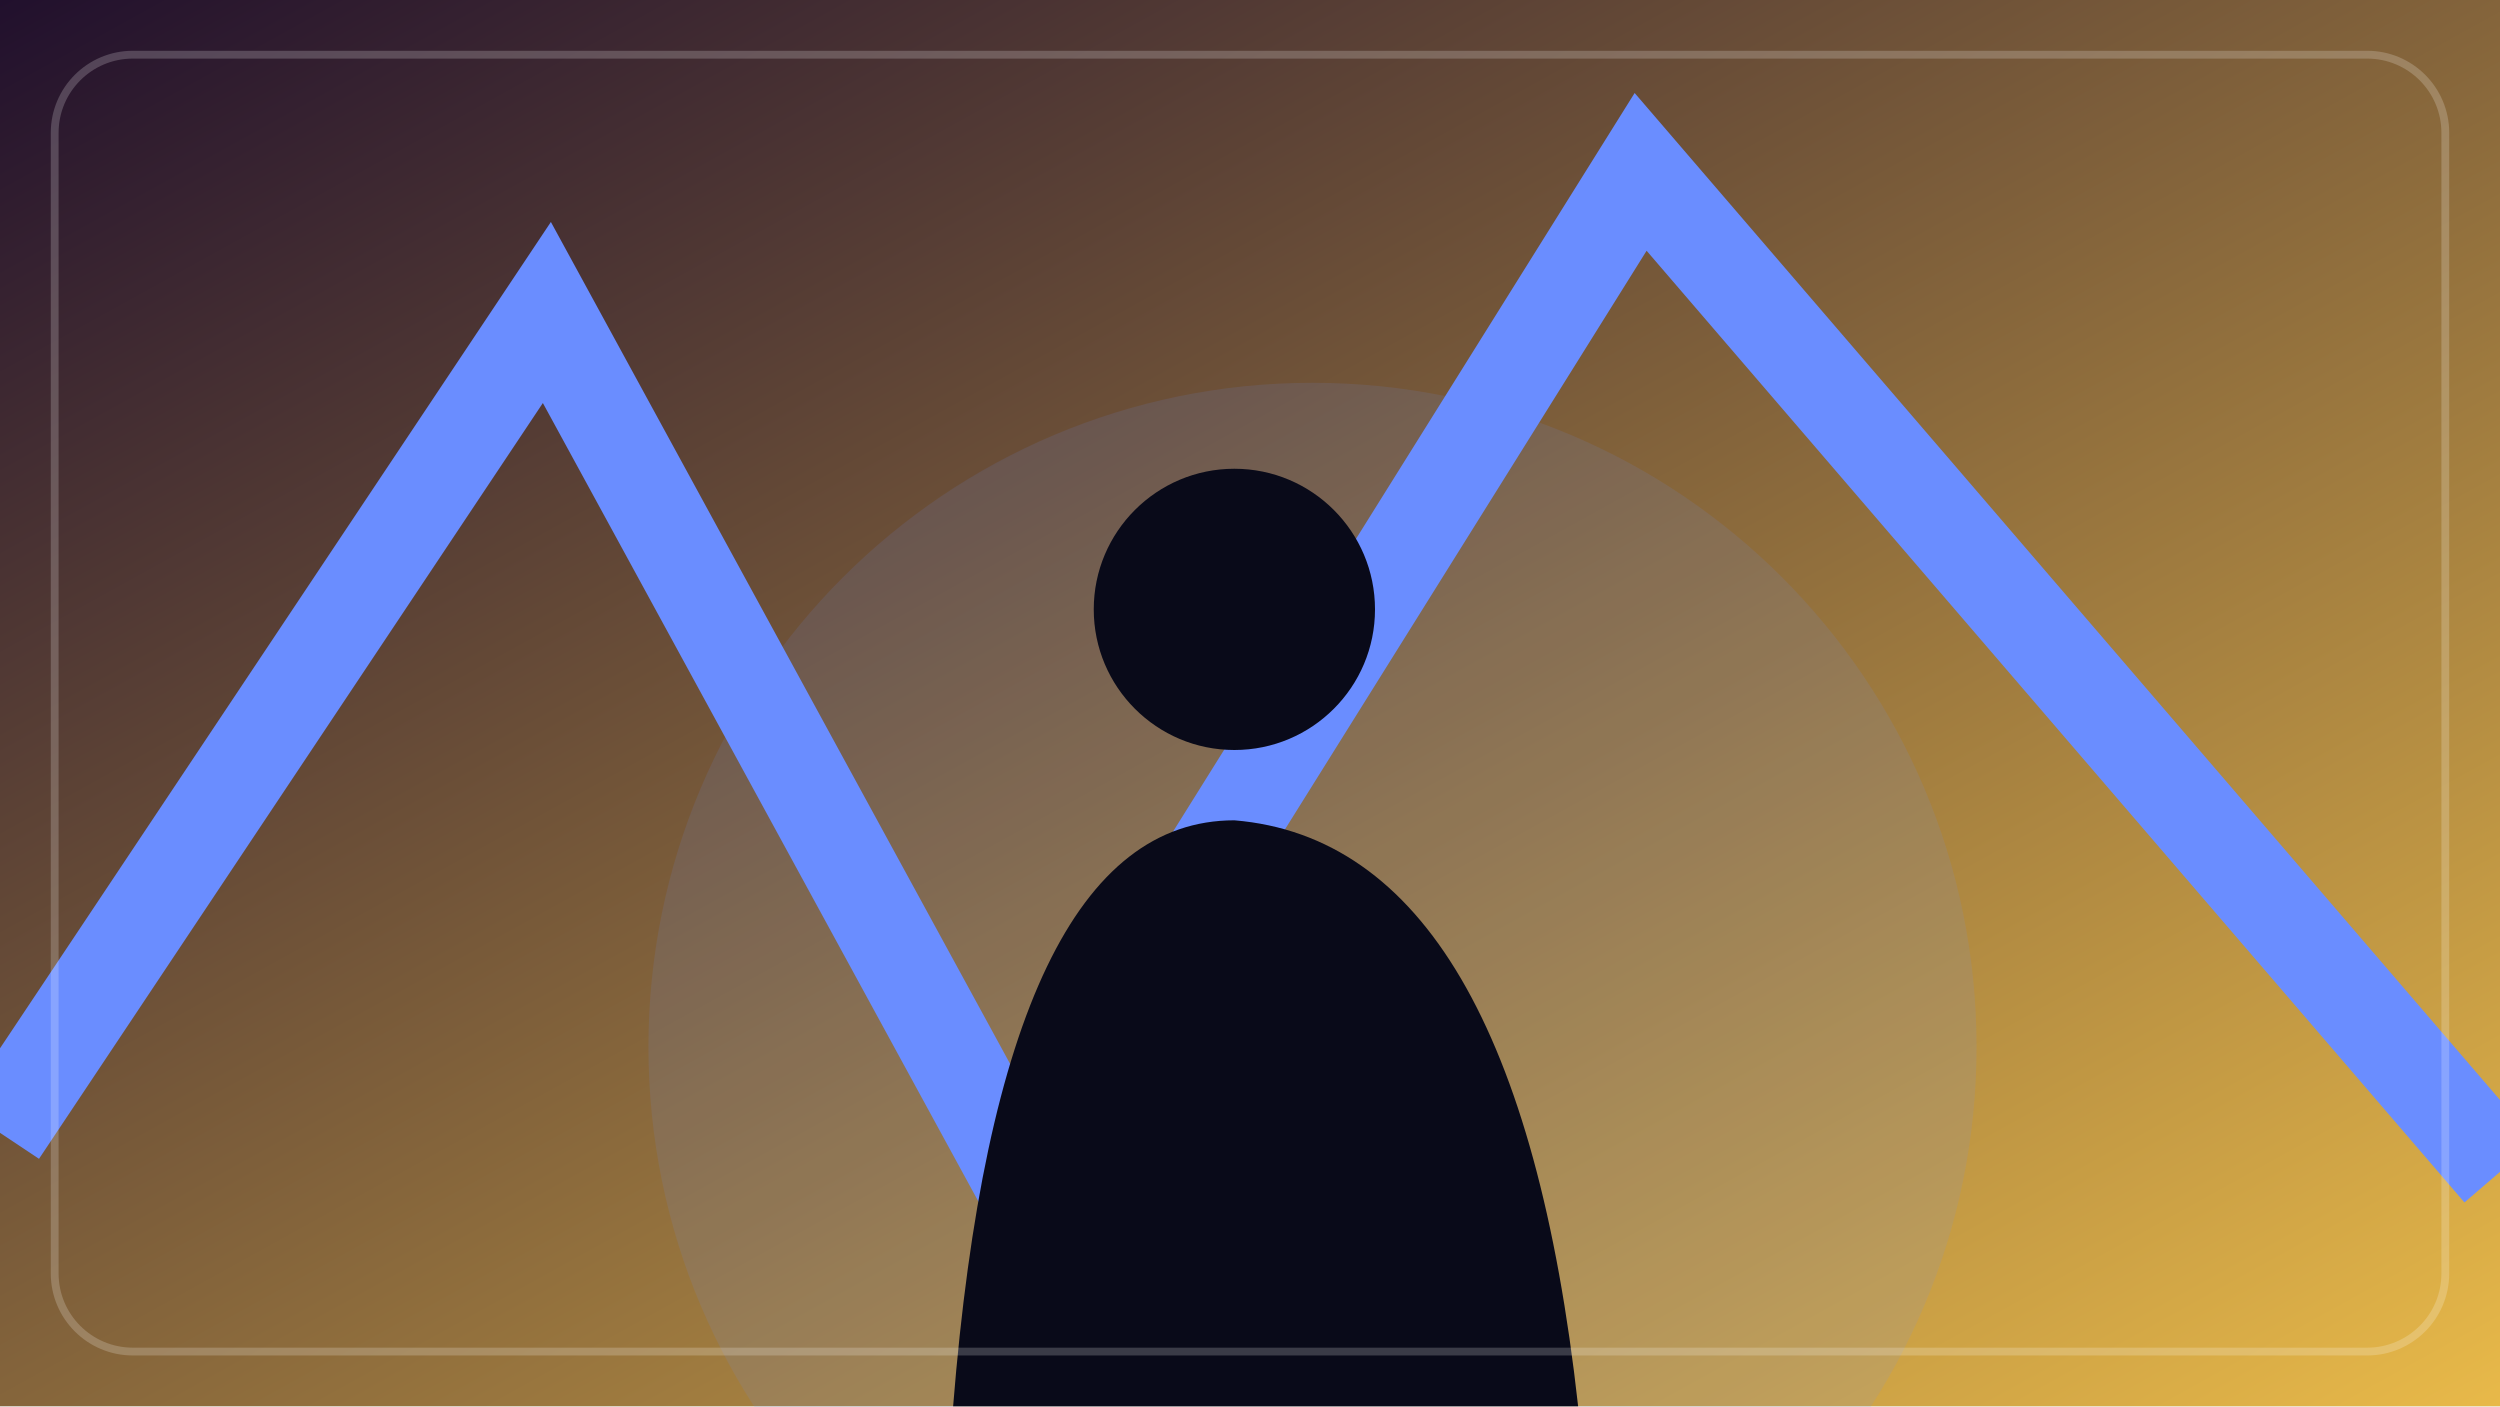
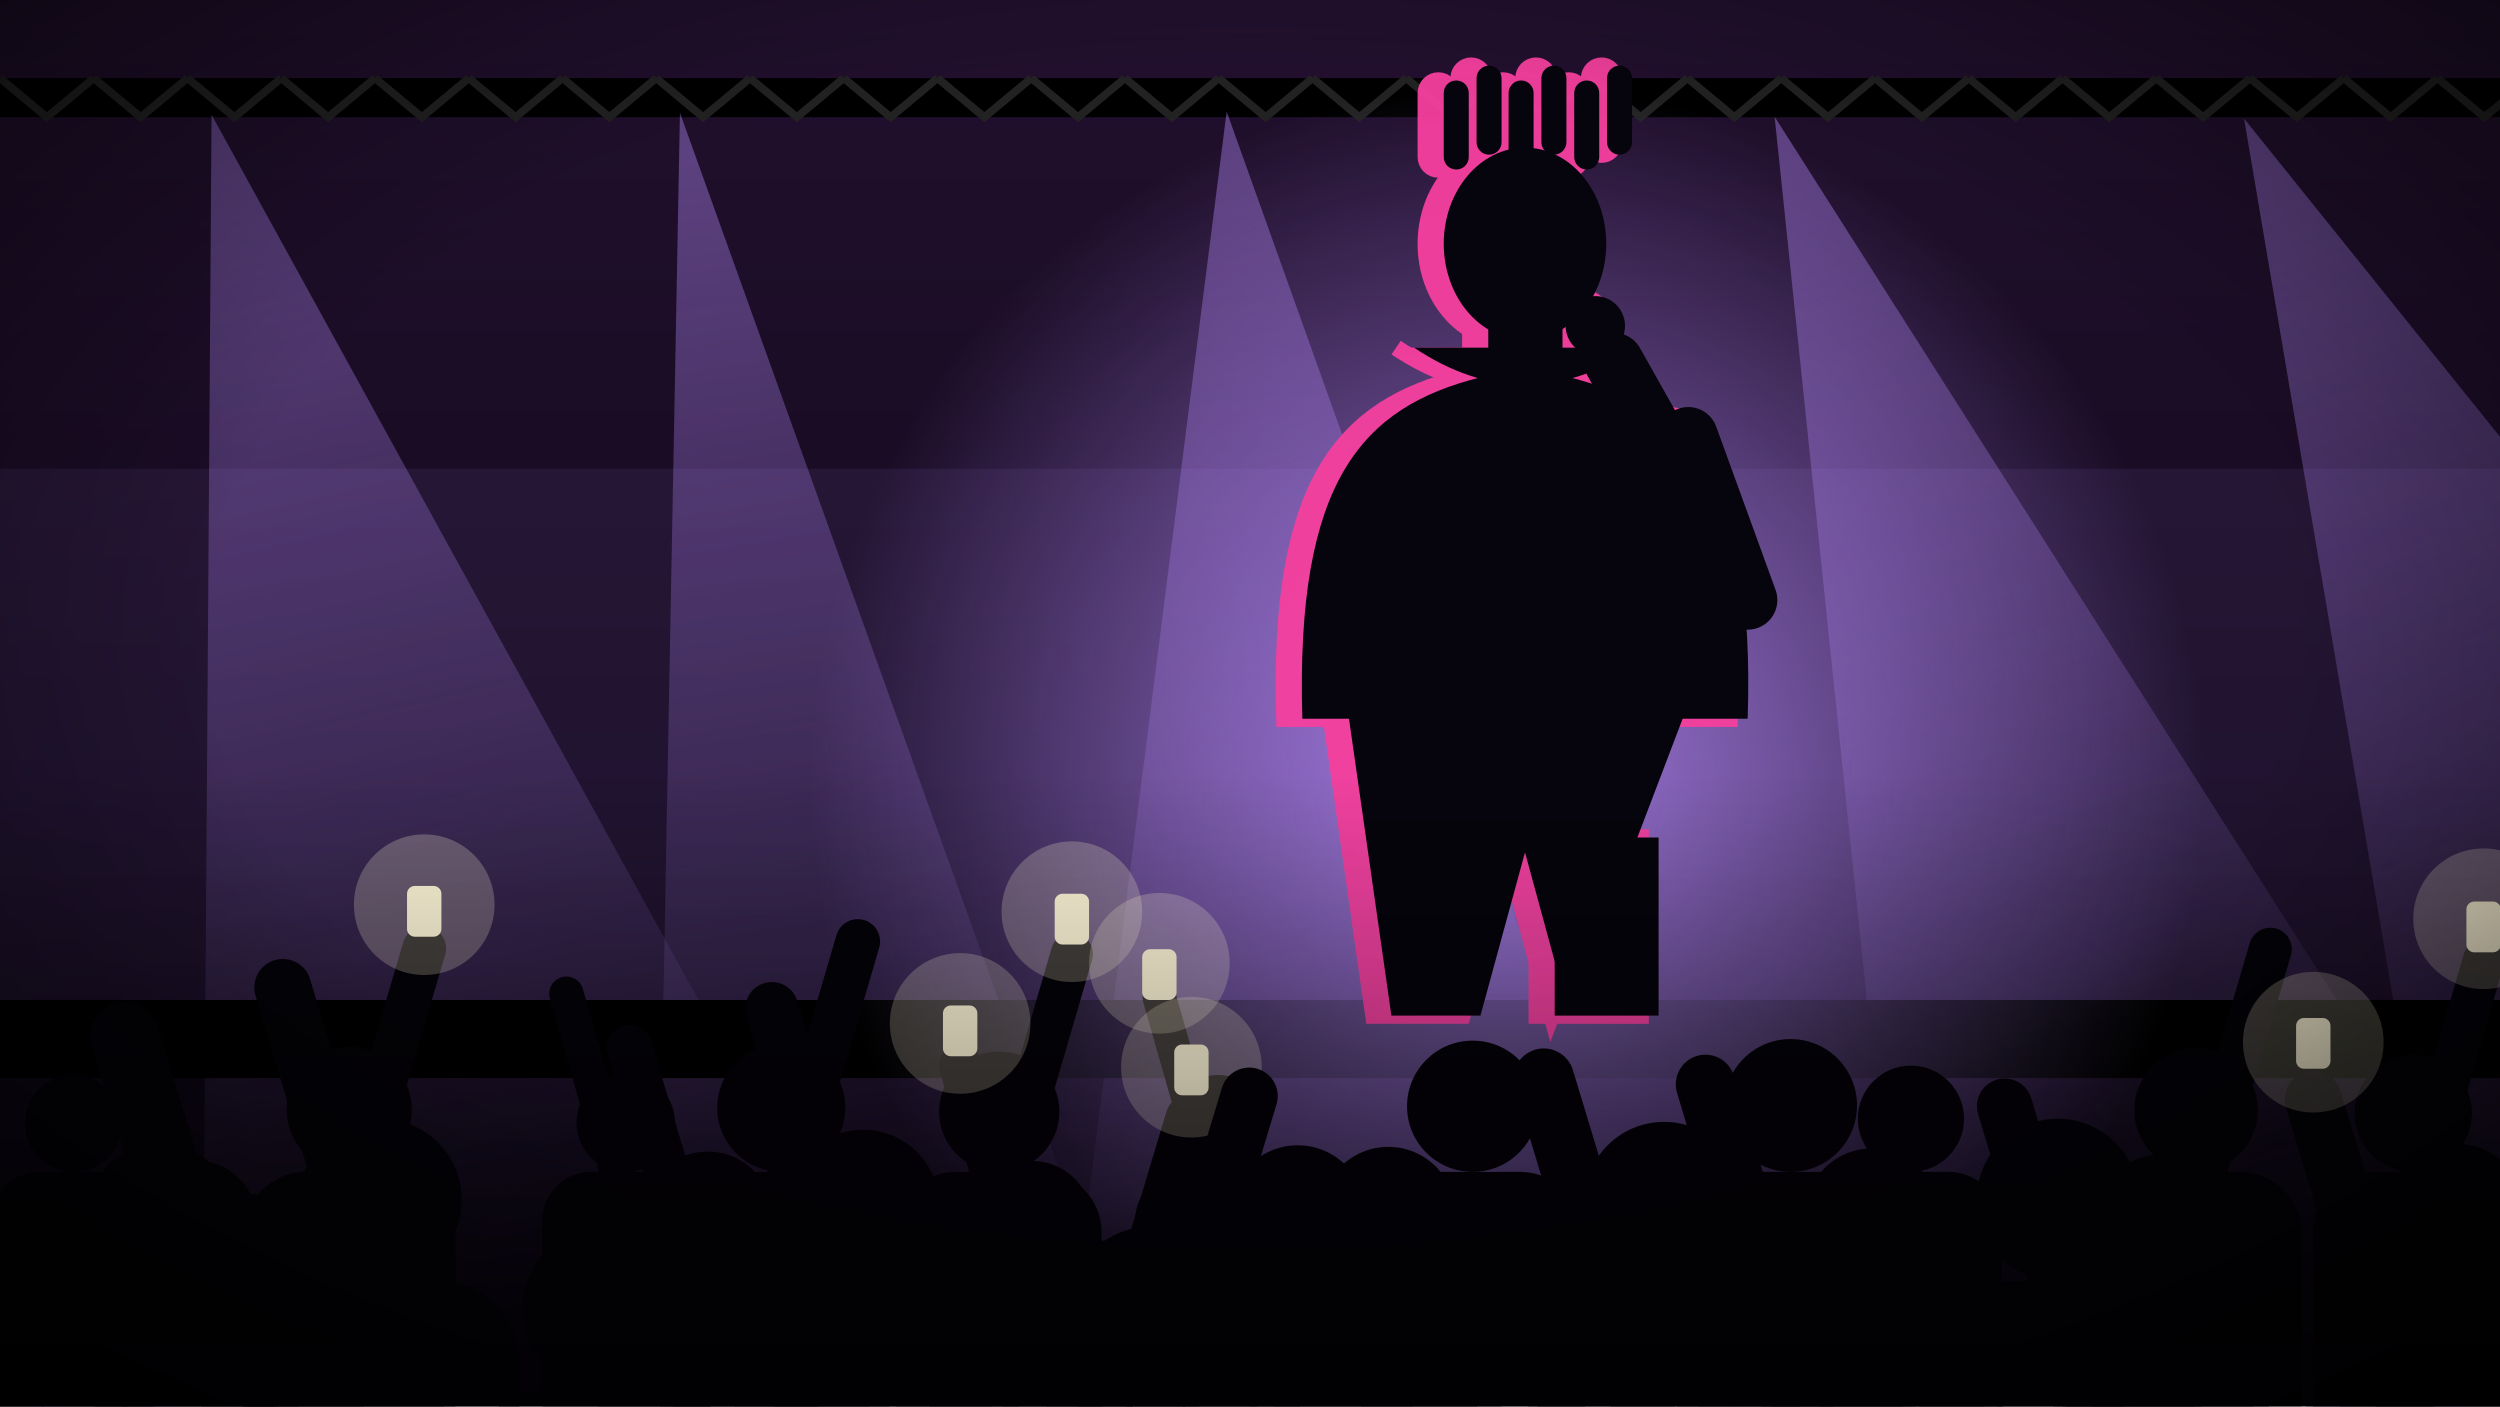
- <svg xmlns="http://www.w3.org/2000/svg" viewBox="0 0 320 180">
+ <svg xmlns="http://www.w3.org/2000/svg" viewBox="0 0 320 180" width="320" height="180" preserveAspectRatio="xMidYMid slice">
  <defs>
-     <linearGradient id="g" x1="0" y1="0" x2="1" y2="1">
-       <stop stop-color="#21102D" />
-       <stop offset="1" stop-color="#E8B949" />
+     <linearGradient id="bgk47" x1="0" y1="0" x2="0" y2="1">
+       <stop offset="0" stop-color="#22102E" />
+       <stop offset="1" stop-color="#0A0412" />
+     </linearGradient>
+     <radialGradient id="glk47" cx=".5" cy=".5" r=".5">
+       <stop offset="0" stop-color="#B88CFF" stop-opacity=".85" />
+       <stop offset="1" stop-color="#B88CFF" stop-opacity="0" />
+     </radialGradient>
+     <radialGradient id="g2k47" cx=".5" cy=".5" r=".5">
+       <stop offset="0" stop-color="#F43F9D" stop-opacity=".7" />
+       <stop offset="1" stop-color="#F43F9D" stop-opacity="0" />
+     </radialGradient>
+     <linearGradient id="bek47" x1="0" y1="0" x2="0" y2="1">
+       <stop offset="0" stop-color="#B88CFF" stop-opacity=".55" />
+       <stop offset="1" stop-color="#B88CFF" stop-opacity="0" />
+     </linearGradient>
+     <radialGradient id="vgk47" cx=".5" cy=".45" r=".75">
+       <stop offset=".55" stop-color="#000" stop-opacity="0" />
+       <stop offset="1" stop-color="#000" stop-opacity=".7" />
+     </radialGradient>
+     <linearGradient id="ftk47" x1="0" y1="0" x2="0" y2="1">
+       <stop offset=".55" stop-color="#000" stop-opacity="0" />
+       <stop offset="1" stop-color="#000" stop-opacity=".55" />
    </linearGradient>
  </defs>
-   <rect width="320" height="180" fill="url(#g)" />
-   <circle cx="168" cy="134" r="85" fill="#6A8DFF" opacity=".12" />
-   <path d="M0 145L70 40L130 150L210 22L320 150" fill="none" stroke="#6A8DFF" stroke-width="12" />
-   <circle cx="158" cy="78" r="18" fill="#090A19" />
-   <path d="M122 180Q128 105 158 105Q194 108 202 180Z" fill="#090A19" />
-   <rect x="7" y="7" width="306" height="166" rx="10" fill="none" stroke="#FFFFFF" stroke-opacity=".2" />
+   <rect width="320" height="180" fill="url(#bgk47)" />
+   <rect x="0" y="10" width="320" height="5" fill="#000" />
+   <path d="M0 10 l6 5 l6 -5" stroke="#222" fill="none" />
+   <path d="M12 10 l6 5 l6 -5" stroke="#222" fill="none" />
+   <path d="M24 10 l6 5 l6 -5" stroke="#222" fill="none" />
+   <path d="M36 10 l6 5 l6 -5" stroke="#222" fill="none" />
+   <path d="M48 10 l6 5 l6 -5" stroke="#222" fill="none" />
+   <path d="M60 10 l6 5 l6 -5" stroke="#222" fill="none" />
+   <path d="M72 10 l6 5 l6 -5" stroke="#222" fill="none" />
+   <path d="M84 10 l6 5 l6 -5" stroke="#222" fill="none" />
+   <path d="M96 10 l6 5 l6 -5" stroke="#222" fill="none" />
+   <path d="M108 10 l6 5 l6 -5" stroke="#222" fill="none" />
+   <path d="M120 10 l6 5 l6 -5" stroke="#222" fill="none" />
+   <path d="M132 10 l6 5 l6 -5" stroke="#222" fill="none" />
+   <path d="M144 10 l6 5 l6 -5" stroke="#222" fill="none" />
+   <path d="M156 10 l6 5 l6 -5" stroke="#222" fill="none" />
+   <path d="M168 10 l6 5 l6 -5" stroke="#222" fill="none" />
+   <path d="M180 10 l6 5 l6 -5" stroke="#222" fill="none" />
+   <path d="M192 10 l6 5 l6 -5" stroke="#222" fill="none" />
+   <path d="M204 10 l6 5 l6 -5" stroke="#222" fill="none" />
+   <path d="M216 10 l6 5 l6 -5" stroke="#222" fill="none" />
+   <path d="M228 10 l6 5 l6 -5" stroke="#222" fill="none" />
+   <path d="M240 10 l6 5 l6 -5" stroke="#222" fill="none" />
+   <path d="M252 10 l6 5 l6 -5" stroke="#222" fill="none" />
+   <path d="M264 10 l6 5 l6 -5" stroke="#222" fill="none" />
+   <path d="M276 10 l6 5 l6 -5" stroke="#222" fill="none" />
+   <path d="M288 10 l6 5 l6 -5" stroke="#222" fill="none" />
+   <path d="M300 10 l6 5 l6 -5" stroke="#222" fill="none" />
+   <path d="M312 10 l6 5 l6 -5" stroke="#222" fill="none" />
+   <path d="M27.0 14.0 L-11.7 174.0 L71.7 174.0 Z" fill="url(#bek47)" opacity="0.75" transform="rotate(-13.2 30.0 14.0)" />
+   <path d="M87.0 14.0 L60.6 174.0 L119.4 174.0 Z" fill="url(#bek47)" opacity="0.75" transform="rotate(-8.3 90.0 14.0)" />
+   <path d="M157.0 14.0 L121.7 174.0 L198.3 174.0 Z" fill="url(#bek47)" opacity="0.75" transform="rotate(-5.2 160.0 14.0)" />
+   <path d="M227.0 14.0 L192.3 174.0 L267.7 174.0 Z" fill="url(#bek47)" opacity="0.75" transform="rotate(-18.2 230.0 14.0)" />
+   <path d="M287.0 14.0 L248.3 174.0 L331.7 174.0 Z" fill="url(#bek47)" opacity="0.75" transform="rotate(-23.2 290.0 14.0)" />
+   <rect y="60" width="320" height="70" fill="#B88CFF" opacity=".08" />
+   <rect y="128" width="320" height="10" fill="#000" />
+   <circle cx="192.9" cy="100.0" r="90.0" fill="url(#glk47)" />
+   <g>
+     <g fill="#F43F9D" stroke="#F43F9D" stroke-width="2.1" opacity=".95">
+       <ellipse cx="192.9" cy="31.2" rx="10.4" ry="12.3" />
+       <rect x="182.5" y="10.3" width="3.2" height="11.4" rx="1.6" />
+       <rect x="186.7" y="8.4" width="3.2" height="11.4" rx="1.6" />
+       <rect x="190.8" y="10.3" width="3.2" height="11.4" rx="1.6" />
+       <rect x="195.0" y="8.4" width="3.2" height="11.4" rx="1.6" />
+       <rect x="199.2" y="10.3" width="3.2" height="11.4" rx="1.6" />
+       <rect x="203.4" y="8.4" width="3.2" height="11.4" rx="1.6" />
+       <rect x="188.2" y="40.7" width="9.5" height="9.5" />
+       <path d="M164.4 92.0 C163.5 61.6 172.0 52.1 187.2 48.3 L198.6 48.3 L198.6 48.3 L198.6 48.3 C213.8 52.1 222.4 61.6 221.4 92.0 Z" />
+       <path d="M170.1 90.1 L175.8 130.0 L187.2 130.0 L192.9 109.1 L198.6 130.0 L213.8 90.1 Z" />
+       <rect x="196.7" y="107.2" width="13.3" height="22.8" />
+       <path d="M213.8 55.9 L221.4 76.8 L204.3 46.4" fill="none" stroke="#F43F9D" stroke-width="7.6" stroke-linecap="round" stroke-linejoin="round" />
+       <path d="M204.3 46.4 L208.1 55.9" stroke="#F43F9D" stroke-width="3.0" stroke-linecap="round" />
+       <circle cx="201.9" cy="41.7" r="3.8" />
+       <path d="M178.7 44.5 q14.2 9.5 28.5 0" />
+     </g>
+     <g fill="#06040C" transform="translate(2.3 0)">
+       <ellipse cx="192.9" cy="31.2" rx="10.4" ry="12.3" />
+       <rect x="182.5" y="10.3" width="3.2" height="11.4" rx="1.6" />
+       <rect x="186.7" y="8.4" width="3.2" height="11.4" rx="1.6" />
+       <rect x="190.8" y="10.3" width="3.2" height="11.4" rx="1.6" />
+       <rect x="195.0" y="8.4" width="3.2" height="11.4" rx="1.6" />
+       <rect x="199.2" y="10.3" width="3.2" height="11.4" rx="1.6" />
+       <rect x="203.4" y="8.4" width="3.2" height="11.4" rx="1.6" />
+       <rect x="188.2" y="40.7" width="9.5" height="9.5" />
+       <path d="M164.4 92.0 C163.5 61.6 172.0 52.1 187.2 48.3 L198.6 48.3 L198.6 48.3 L198.6 48.3 C213.8 52.1 222.4 61.6 221.4 92.0 Z" />
+       <path d="M170.1 90.1 L175.8 130.0 L187.2 130.0 L192.9 109.1 L198.6 130.0 L213.8 90.1 Z" />
+       <rect x="196.7" y="107.2" width="13.3" height="22.8" />
+       <path d="M213.8 55.9 L221.4 76.8 L204.3 46.4" fill="none" stroke="#06040C" stroke-width="7.6" stroke-linecap="round" stroke-linejoin="round" />
+       <path d="M204.3 46.4 L208.1 55.9" stroke="#06040C" stroke-width="3.0" stroke-linecap="round" />
+       <circle cx="201.9" cy="41.7" r="3.8" />
+       <path d="M178.7 44.5 q14.2 9.5 28.5 0" />
+     </g>
+   </g>
+   <g fill="#040208">
+     <circle cx="9.4" cy="143.8" r="6.2" />
+     <rect x="-1.2" y="150.0" width="21.1" height="60.0" rx="6.2" />
+     <circle cx="44.7" cy="142.0" r="8.0" />
+     <rect x="31.2" y="150.0" width="27.1" height="60.0" rx="8.0" />
+     <path d="M44.7 154.0 L54.3 121.4" stroke="#040208" stroke-width="5.6" stroke-linecap="round" />
+     <rect x="52.1" y="113.4" width="4.4" height="6.5" rx="1" fill="#FFF6D8" />
+     <circle cx="54.3" cy="115.8" r="9.0" fill="#FFF6D8" opacity=".25" />
+     <circle cx="80.1" cy="143.7" r="6.3" />
+     <rect x="69.4" y="150.0" width="21.5" height="60.0" rx="6.3" />
+     <path d="M80.1 154.0 L72.5 127.2" stroke="#040208" stroke-width="4.4" stroke-linecap="round" />
+     <circle cx="100.0" cy="141.8" r="8.2" />
+     <rect x="86.1" y="150.0" width="27.8" height="60.0" rx="8.2" />
+     <path d="M100.0 154.0 L109.8 120.5" stroke="#040208" stroke-width="5.7" stroke-linecap="round" />
+     <circle cx="127.9" cy="142.3" r="7.7" />
+     <rect x="114.7" y="150.0" width="26.3" height="60.0" rx="7.7" />
+     <path d="M127.9 154.0 L137.2 122.1" stroke="#040208" stroke-width="5.4" stroke-linecap="round" />
+     <rect x="135.0" y="114.4" width="4.4" height="6.5" rx="1" fill="#FFF6D8" />
+     <circle cx="137.2" cy="116.7" r="9.0" fill="#FFF6D8" opacity=".25" />
+     <circle cx="155.9" cy="143.8" r="6.2" />
+     <rect x="145.3" y="150.0" width="21.1" height="60.0" rx="6.2" />
+     <path d="M155.9 154.0 L148.4 127.7" stroke="#040208" stroke-width="4.3" stroke-linecap="round" />
+     <rect x="146.2" y="121.5" width="4.4" height="6.5" rx="1" fill="#FFF6D8" />
+     <circle cx="148.4" cy="123.3" r="9.0" fill="#FFF6D8" opacity=".25" />
+     <circle cx="188.5" cy="141.6" r="8.4" />
+     <rect x="174.2" y="150.0" width="28.7" height="60.0" rx="8.4" />
+     <circle cx="229.2" cy="141.5" r="8.5" />
+     <rect x="214.7" y="150.0" width="28.9" height="60.0" rx="8.5" />
+     <circle cx="244.6" cy="143.2" r="6.8" />
+     <rect x="232.9" y="150.0" width="23.3" height="60.0" rx="6.8" />
+     <circle cx="281.1" cy="142.1" r="7.9" />
+     <rect x="267.7" y="150.0" width="26.9" height="60.0" rx="7.9" />
+     <path d="M281.1 154.0 L290.6 121.5" stroke="#040208" stroke-width="5.5" stroke-linecap="round" />
+     <circle cx="308.9" cy="142.5" r="7.5" />
+     <rect x="296.1" y="150.0" width="25.6" height="60.0" rx="7.5" />
+     <path d="M308.9 154.0 L317.9 122.9" stroke="#040208" stroke-width="5.3" stroke-linecap="round" />
+     <rect x="315.7" y="115.4" width="4.4" height="6.5" rx="1" fill="#FFF6D8" />
+     <circle cx="317.9" cy="117.6" r="9.0" fill="#FFF6D8" opacity=".25" />
+     <circle cx="20.5" cy="155.1" r="8.9" />
+     <rect x="5.4" y="164.0" width="30.2" height="60.0" rx="8.9" />
+     <circle cx="25.2" cy="156.3" r="7.7" />
+     <rect x="12.0" y="164.0" width="26.3" height="60.0" rx="7.7" />
+     <circle cx="48.7" cy="153.6" r="10.4" />
+     <rect x="31.0" y="164.0" width="35.5" height="60.0" rx="10.4" />
+     <path d="M48.7 168.0 L36.2 126.4" stroke="#040208" stroke-width="7.3" stroke-linecap="round" />
+     <circle cx="90.6" cy="155.7" r="8.3" />
+     <rect x="76.5" y="164.0" width="28.2" height="60.0" rx="8.3" />
+     <path d="M90.6 168.0 L80.6 134.1" stroke="#040208" stroke-width="5.8" stroke-linecap="round" />
+     <circle cx="110.5" cy="154.3" r="9.7" />
+     <rect x="94.0" y="164.0" width="33.0" height="60.0" rx="9.7" />
+     <path d="M110.5 168.0 L98.8 129.1" stroke="#040208" stroke-width="6.8" stroke-linecap="round" />
+     <circle cx="132.1" cy="156.3" r="7.7" />
+     <rect x="119.0" y="164.0" width="26.1" height="60.0" rx="7.7" />
+     <path d="M132.1 168.0 L122.9 136.4" stroke="#040208" stroke-width="5.4" stroke-linecap="round" />
+     <rect x="120.7" y="128.7" width="4.4" height="6.5" rx="1" fill="#FFF6D8" />
+     <circle cx="122.9" cy="131.0" r="9.0" fill="#FFF6D8" opacity=".25" />
+     <circle cx="166.1" cy="155.3" r="8.7" />
+     <rect x="151.4" y="164.0" width="29.4" height="60.0" rx="8.7" />
+     <circle cx="177.7" cy="155.4" r="8.6" />
+     <rect x="163.1" y="164.0" width="29.1" height="60.0" rx="8.6" />
+     <circle cx="213.0" cy="153.8" r="10.2" />
+     <rect x="195.6" y="164.0" width="34.8" height="60.0" rx="10.2" />
+     <circle cx="239.6" cy="155.5" r="8.5" />
+     <rect x="225.1" y="164.0" width="28.9" height="60.0" rx="8.5" />
+     <circle cx="263.4" cy="153.6" r="10.4" />
+     <rect x="245.7" y="164.0" width="35.3" height="60.0" rx="10.4" />
+     <circle cx="276.6" cy="155.9" r="8.1" />
+     <rect x="262.8" y="164.0" width="27.6" height="60.0" rx="8.1" />
+     <circle cx="314.4" cy="155.2" r="8.8" />
+     <rect x="299.5" y="164.0" width="29.8" height="60.0" rx="8.8" />
+     <circle cx="2.1" cy="166.8" r="11.2" />
+     <rect x="-16.9" y="178.0" width="38.1" height="60.0" rx="11.2" />
+     <path d="M2.1 182.0 L-11.3 137.7" stroke="#040208" stroke-width="7.8" stroke-linecap="round" />
+     <circle cx="31.0" cy="165.4" r="12.6" />
+     <rect x="9.7" y="178.0" width="42.7" height="60.0" rx="12.6" />
+     <path d="M31.0 182.0 L16.0 132.7" stroke="#040208" stroke-width="8.8" stroke-linecap="round" />
+     <circle cx="44.3" cy="168.4" r="9.6" />
+     <rect x="27.9" y="178.0" width="32.7" height="60.0" rx="9.6" />
+     <circle cx="77.4" cy="167.5" r="10.5" />
+     <rect x="59.5" y="178.0" width="35.8" height="60.0" rx="10.5" />
+     <circle cx="97.8" cy="167.5" r="10.5" />
+     <rect x="80.1" y="178.0" width="35.5" height="60.0" rx="10.5" />
+     <circle cx="114.8" cy="165.4" r="12.6" />
+     <rect x="93.3" y="178.0" width="42.9" height="60.0" rx="12.6" />
+     <circle cx="140.9" cy="168.4" r="9.6" />
+     <rect x="124.6" y="178.0" width="32.7" height="60.0" rx="9.6" />
+     <path d="M140.9 182.0 L152.5 143.3" stroke="#040208" stroke-width="6.7" stroke-linecap="round" />
+     <rect x="150.3" y="133.7" width="4.4" height="6.5" rx="1" fill="#FFF6D8" />
+     <circle cx="152.5" cy="136.6" r="9.0" fill="#FFF6D8" opacity=".25" />
+     <circle cx="147.3" cy="167.5" r="10.5" />
+     <rect x="129.6" y="178.0" width="35.6" height="60.0" rx="10.5" />
+     <path d="M147.3 182.0 L159.9 140.3" stroke="#040208" stroke-width="7.3" stroke-linecap="round" />
+     <circle cx="174.5" cy="166.5" r="11.5" />
+     <rect x="155.0" y="178.0" width="39.1" height="60.0" rx="11.5" />
+     <circle cx="210.9" cy="166.9" r="11.1" />
+     <rect x="192.1" y="178.0" width="37.7" height="60.0" rx="11.1" />
+     <path d="M210.9 182.0 L197.6 138.1" stroke="#040208" stroke-width="7.8" stroke-linecap="round" />
+     <circle cx="231.3" cy="167.1" r="10.9" />
+     <rect x="212.8" y="178.0" width="37.0" height="60.0" rx="10.9" />
+     <path d="M231.3 182.0 L218.3 138.8" stroke="#040208" stroke-width="7.6" stroke-linecap="round" />
+     <circle cx="240.9" cy="165.6" r="12.4" />
+     <rect x="219.8" y="178.0" width="42.3" height="60.0" rx="12.4" />
+     <circle cx="268.8" cy="167.9" r="10.1" />
+     <rect x="251.6" y="178.0" width="34.4" height="60.0" rx="10.1" />
+     <path d="M268.8 182.0 L256.6 141.6" stroke="#040208" stroke-width="7.1" stroke-linecap="round" />
+     <circle cx="276.2" cy="168.8" r="9.2" />
+     <rect x="260.5" y="178.0" width="31.4" height="60.0" rx="9.2" />
+     <circle cx="308.5" cy="167.6" r="10.4" />
+     <rect x="290.9" y="178.0" width="35.3" height="60.0" rx="10.4" />
+     <path d="M308.5 182.0 L296.1 140.7" stroke="#040208" stroke-width="7.3" stroke-linecap="round" />
+     <rect x="293.9" y="130.3" width="4.4" height="6.5" rx="1" fill="#FFF6D8" />
+     <circle cx="296.1" cy="133.4" r="9.0" fill="#FFF6D8" opacity=".25" />
+   </g>
+   <rect width="320" height="180" fill="url(#vgk47)" />
+   <rect width="320" height="180" fill="url(#ftk47)" />
</svg>
